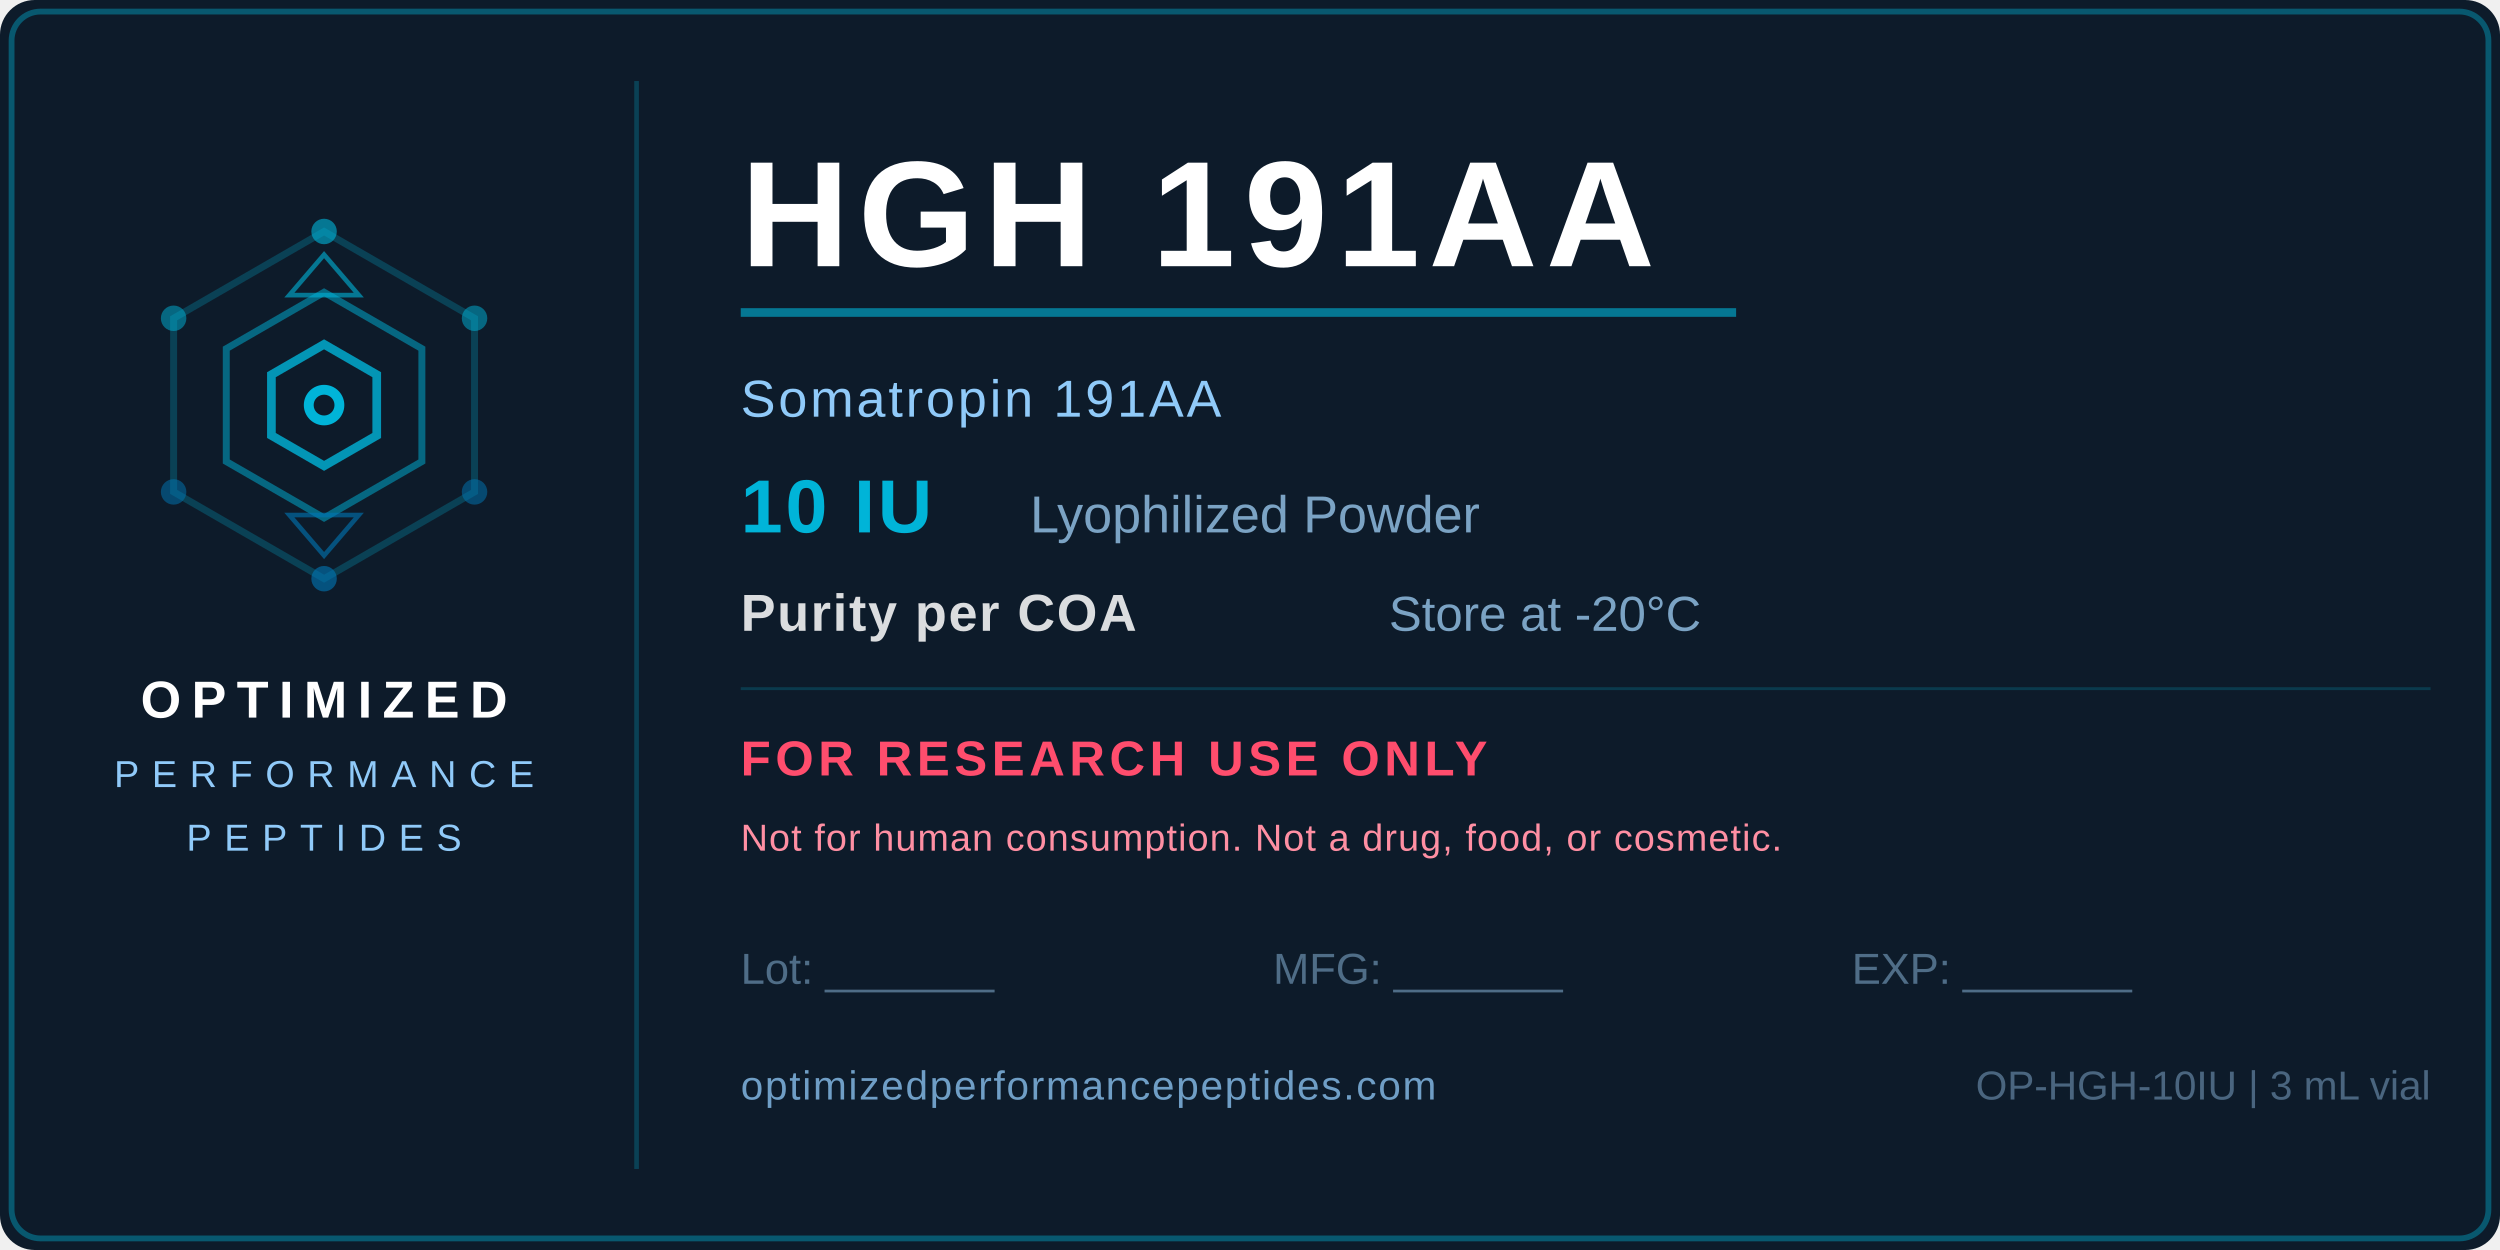
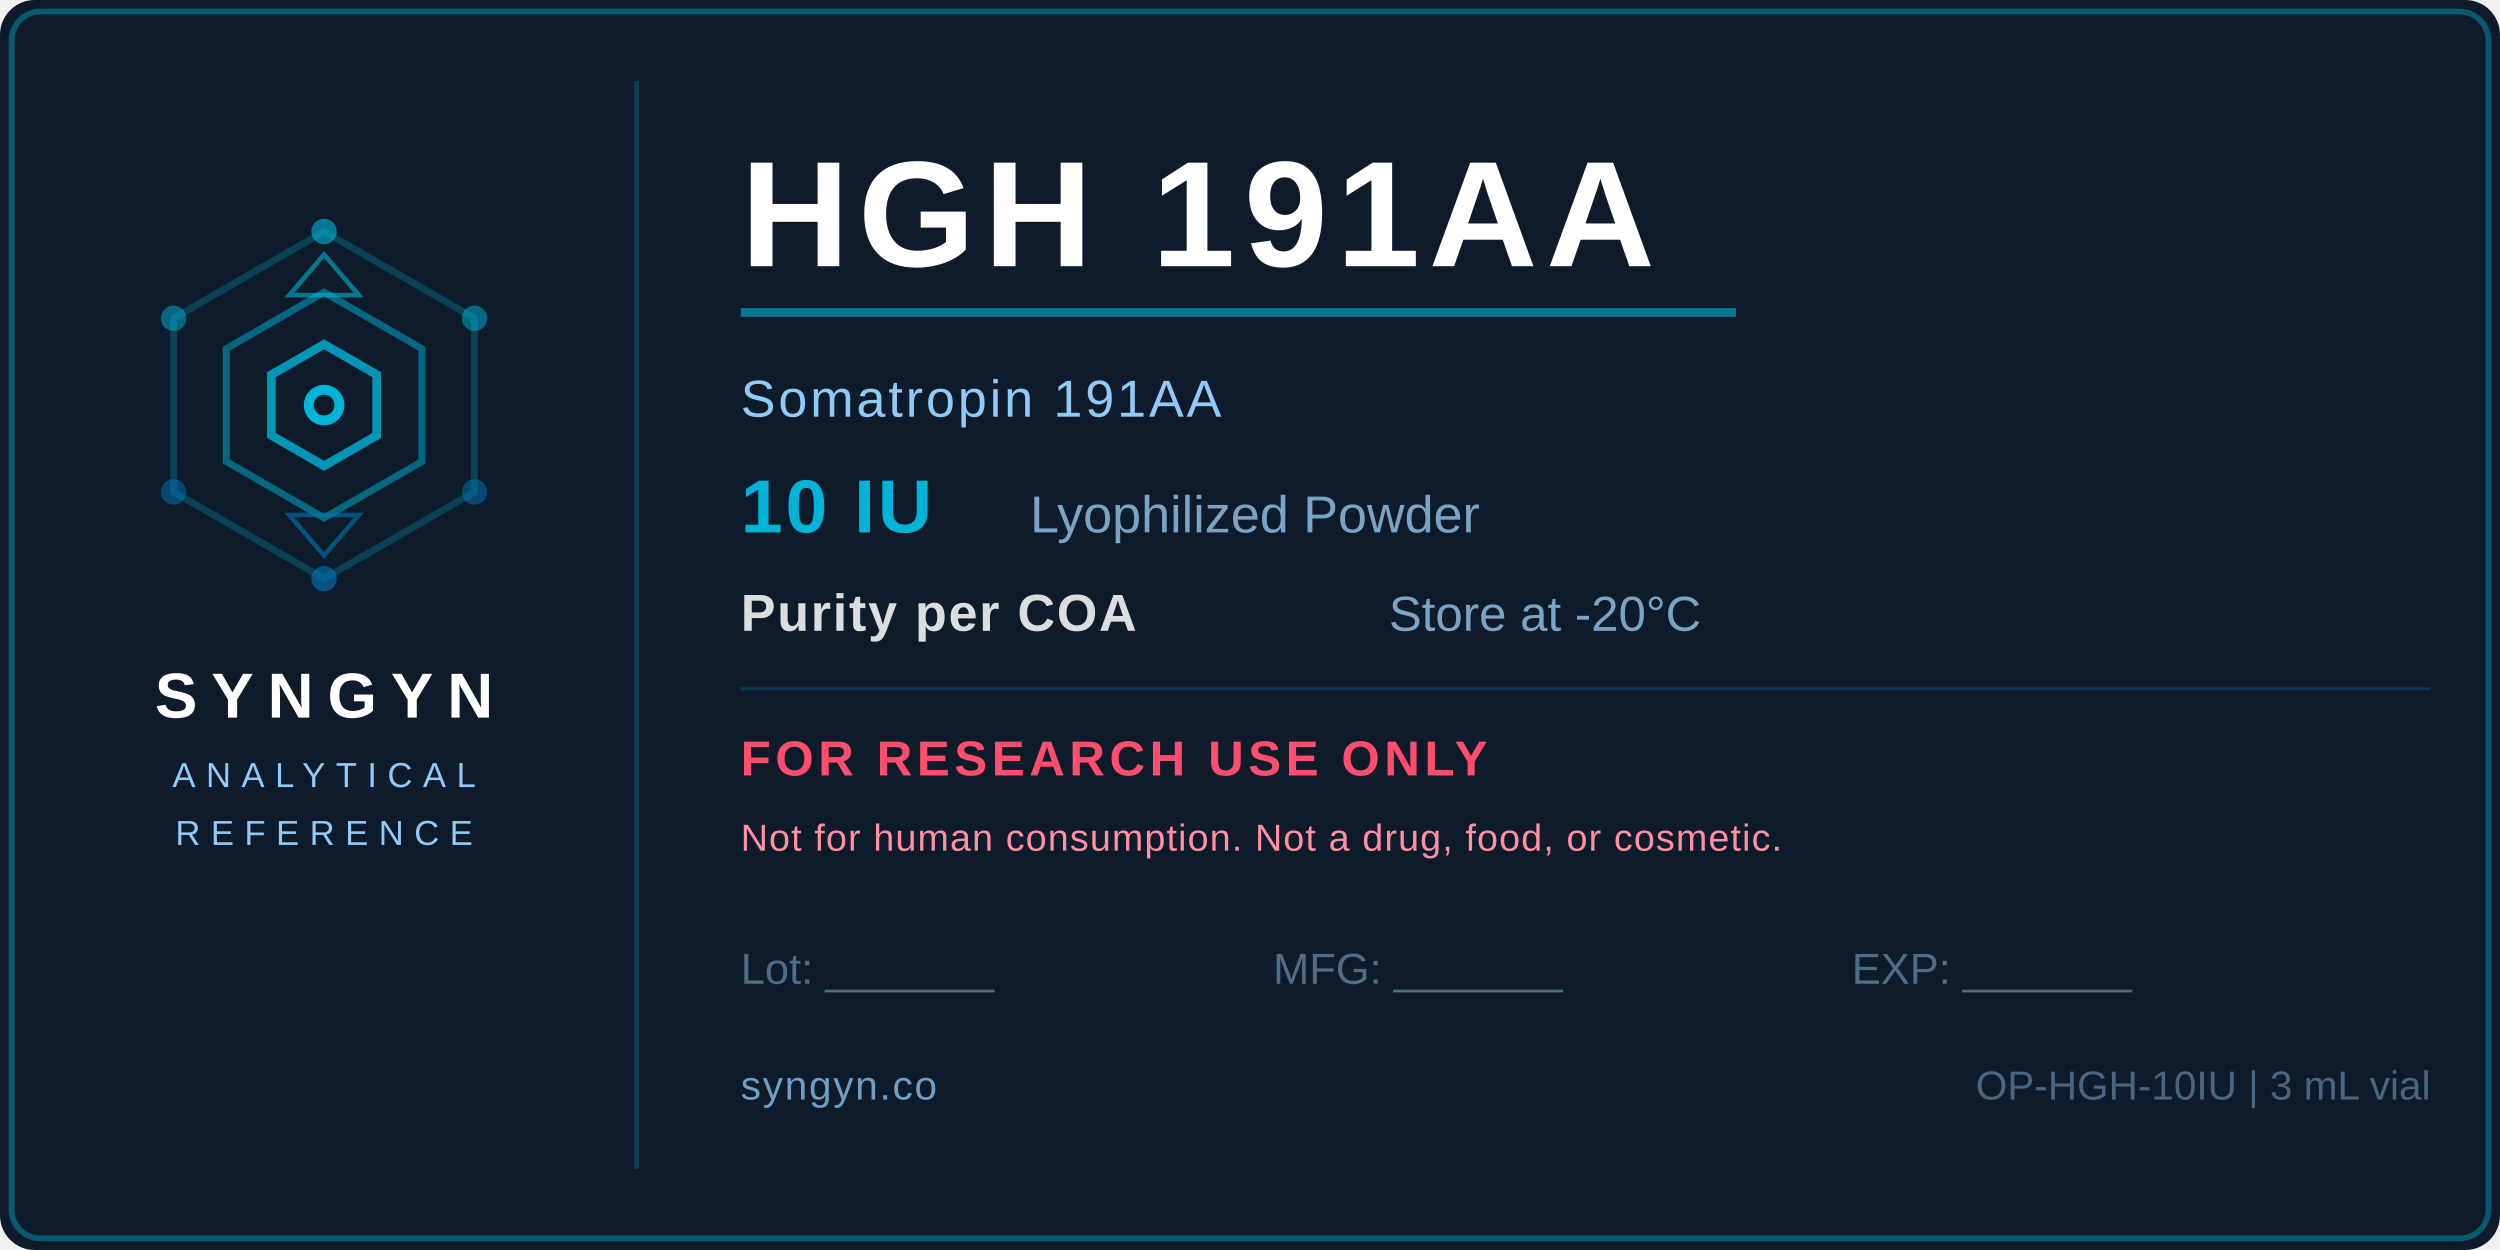
<svg xmlns="http://www.w3.org/2000/svg" width="1.5in" height="0.75in" viewBox="0 0 432 216">
  <rect x="0" y="0" width="432" height="216" rx="6" fill="#0D1B2A" />
  <rect x="2" y="2" width="428" height="212" rx="5" fill="none" stroke="#00B4D8" stroke-width="1" opacity="0.4" />
  <line x1="110" y1="14" x2="110" y2="202" stroke="#00B4D8" stroke-width="0.8" opacity="0.25" />
  <g transform="translate(56, 70)">
    <polygon points="0,-30 26,-15 26,15 0,30 -26,15 -26,-15" fill="none" stroke="#00B4D8" stroke-width="1.2" opacity="0.25" />
    <polygon points="0,-19.5 16.9,-9.75 16.9,9.75 0,19.5 -16.9,9.75 -16.9,-9.75" fill="none" stroke="#00B4D8" stroke-width="1.2" opacity="0.5" />
    <polygon points="0,-10.5 9.1,-5.25 9.1,5.25 0,10.5 -9.1,5.25 -9.1,-5.25" fill="none" stroke="#00B4D8" stroke-width="1.5" opacity="0.8" />
    <circle cx="0" cy="-30" r="2.2" fill="#00B4D8" opacity="0.6" />
    <circle cx="26" cy="-15" r="2.2" fill="#00B4D8" opacity="0.5" />
    <circle cx="26" cy="15" r="2.2" fill="#0077B6" opacity="0.5" />
    <circle cx="0" cy="30" r="2.2" fill="#0077B6" opacity="0.6" />
    <circle cx="-26" cy="15" r="2.2" fill="#0077B6" opacity="0.5" />
    <circle cx="-26" cy="-15" r="2.2" fill="#00B4D8" opacity="0.5" />
    <circle cx="0" cy="0" r="3.5" fill="#00B4D8" />
    <circle cx="0" cy="0" r="1.8" fill="#0D1B2A" />
    <polygon points="0,-26 6,-19 -6,-19" fill="none" stroke="#00B4D8" stroke-width="0.8" opacity="0.6" />
    <polygon points="0,26 6,19 -6,19" fill="none" stroke="#0077B6" stroke-width="0.8" opacity="0.6" />
  </g>
-   <text x="56" y="124" text-anchor="middle" font-family="'Helvetica Neue', Arial, sans-serif" font-size="9" font-weight="700" fill="#FFFFFF" letter-spacing="1.8">OPTIMIZED</text>
-   <text x="56" y="136" text-anchor="middle" font-family="'Helvetica Neue', Arial, sans-serif" font-size="6.5" font-weight="400" fill="#90CAF9" letter-spacing="2.2">PERFORMANCE</text>
-   <text x="56" y="147" text-anchor="middle" font-family="'Helvetica Neue', Arial, sans-serif" font-size="6.5" font-weight="400" fill="#90CAF9" letter-spacing="2.2">PEPTIDES</text>
+   <text x="56" y="124" text-anchor="middle" font-family="'Helvetica Neue', Arial, sans-serif" font-size="11" font-weight="700" fill="#FFFFFF" letter-spacing="2.4">SYNGYN</text>
+   <text x="56" y="136" text-anchor="middle" font-family="'Helvetica Neue', Arial, sans-serif" font-size="6" font-weight="400" fill="#90CAF9" letter-spacing="1.8">ANALYTICAL</text>
+   <text x="56" y="146" text-anchor="middle" font-family="'Helvetica Neue', Arial, sans-serif" font-size="6" font-weight="400" fill="#90CAF9" letter-spacing="1.8">REFERENCE</text>
  <text x="128" y="46" font-family="'Helvetica Neue', Arial, sans-serif" font-size="26" font-weight="800" fill="#FFFFFF" letter-spacing="1.5">HGH 191AA</text>
  <line x1="128" y1="54" x2="300" y2="54" stroke="#00B4D8" stroke-width="1.5" opacity="0.6" />
  <text x="128" y="72" font-family="'Helvetica Neue', Arial, sans-serif" font-size="9" font-weight="400" fill="#90CAF9" letter-spacing="0.5">Somatropin 191AA</text>
  <text x="128" y="92" font-family="'Helvetica Neue', Arial, sans-serif" font-size="13" font-weight="700" fill="#00B4D8" letter-spacing="0.5">10 IU</text>
  <text x="178" y="92" font-family="'Helvetica Neue', Arial, sans-serif" font-size="9" font-weight="400" fill="#7BA3C4">Lyophilized Powder</text>
  <text x="128" y="109" font-family="'Helvetica Neue', Arial, sans-serif" font-size="9" font-weight="600" fill="#FFFFFF" opacity="0.85" letter-spacing="0.3">Purity per COA</text>
  <text x="240" y="109" font-family="'Helvetica Neue', Arial, sans-serif" font-size="8.5" font-weight="400" fill="#7BA3C4">Store at -20°C</text>
  <line x1="128" y1="119" x2="420" y2="119" stroke="#00B4D8" stroke-width="0.5" opacity="0.2" />
  <text x="128" y="134" font-family="'Helvetica Neue', Arial, sans-serif" font-size="8.5" font-weight="700" fill="#FF4D6D" letter-spacing="0.8">FOR RESEARCH USE ONLY</text>
  <text x="128" y="147" font-family="'Helvetica Neue', Arial, sans-serif" font-size="6.5" font-weight="500" fill="#FF8FA3" letter-spacing="0.2">Not for human consumption. Not a drug, food, or cosmetic.</text>
  <text x="128" y="170" font-family="'Helvetica Neue', Arial, sans-serif" font-size="7.5" font-weight="400" fill="#7BA3C4" opacity="0.6">Lot: _______</text>
  <text x="220" y="170" font-family="'Helvetica Neue', Arial, sans-serif" font-size="7.5" font-weight="400" fill="#7BA3C4" opacity="0.6">MFG: _______</text>
  <text x="320" y="170" font-family="'Helvetica Neue', Arial, sans-serif" font-size="7.5" font-weight="400" fill="#7BA3C4" opacity="0.6">EXP: _______</text>
-   <text x="128" y="190" font-family="'Helvetica Neue', Arial, sans-serif" font-size="7" font-weight="500" fill="#90CAF9" opacity="0.75" letter-spacing="0.3">optimizedperformancepeptides.com</text>
+   <text x="128" y="190" font-family="'Helvetica Neue', Arial, sans-serif" font-size="7" font-weight="500" fill="#90CAF9" opacity="0.75" letter-spacing="0.3">syngyn.co</text>
  <text x="420" y="190" text-anchor="end" font-family="'Helvetica Neue', Arial, sans-serif" font-size="7" font-weight="400" fill="#7BA3C4" opacity="0.55">OP-HGH-10IU | 3 mL vial</text>
</svg>
